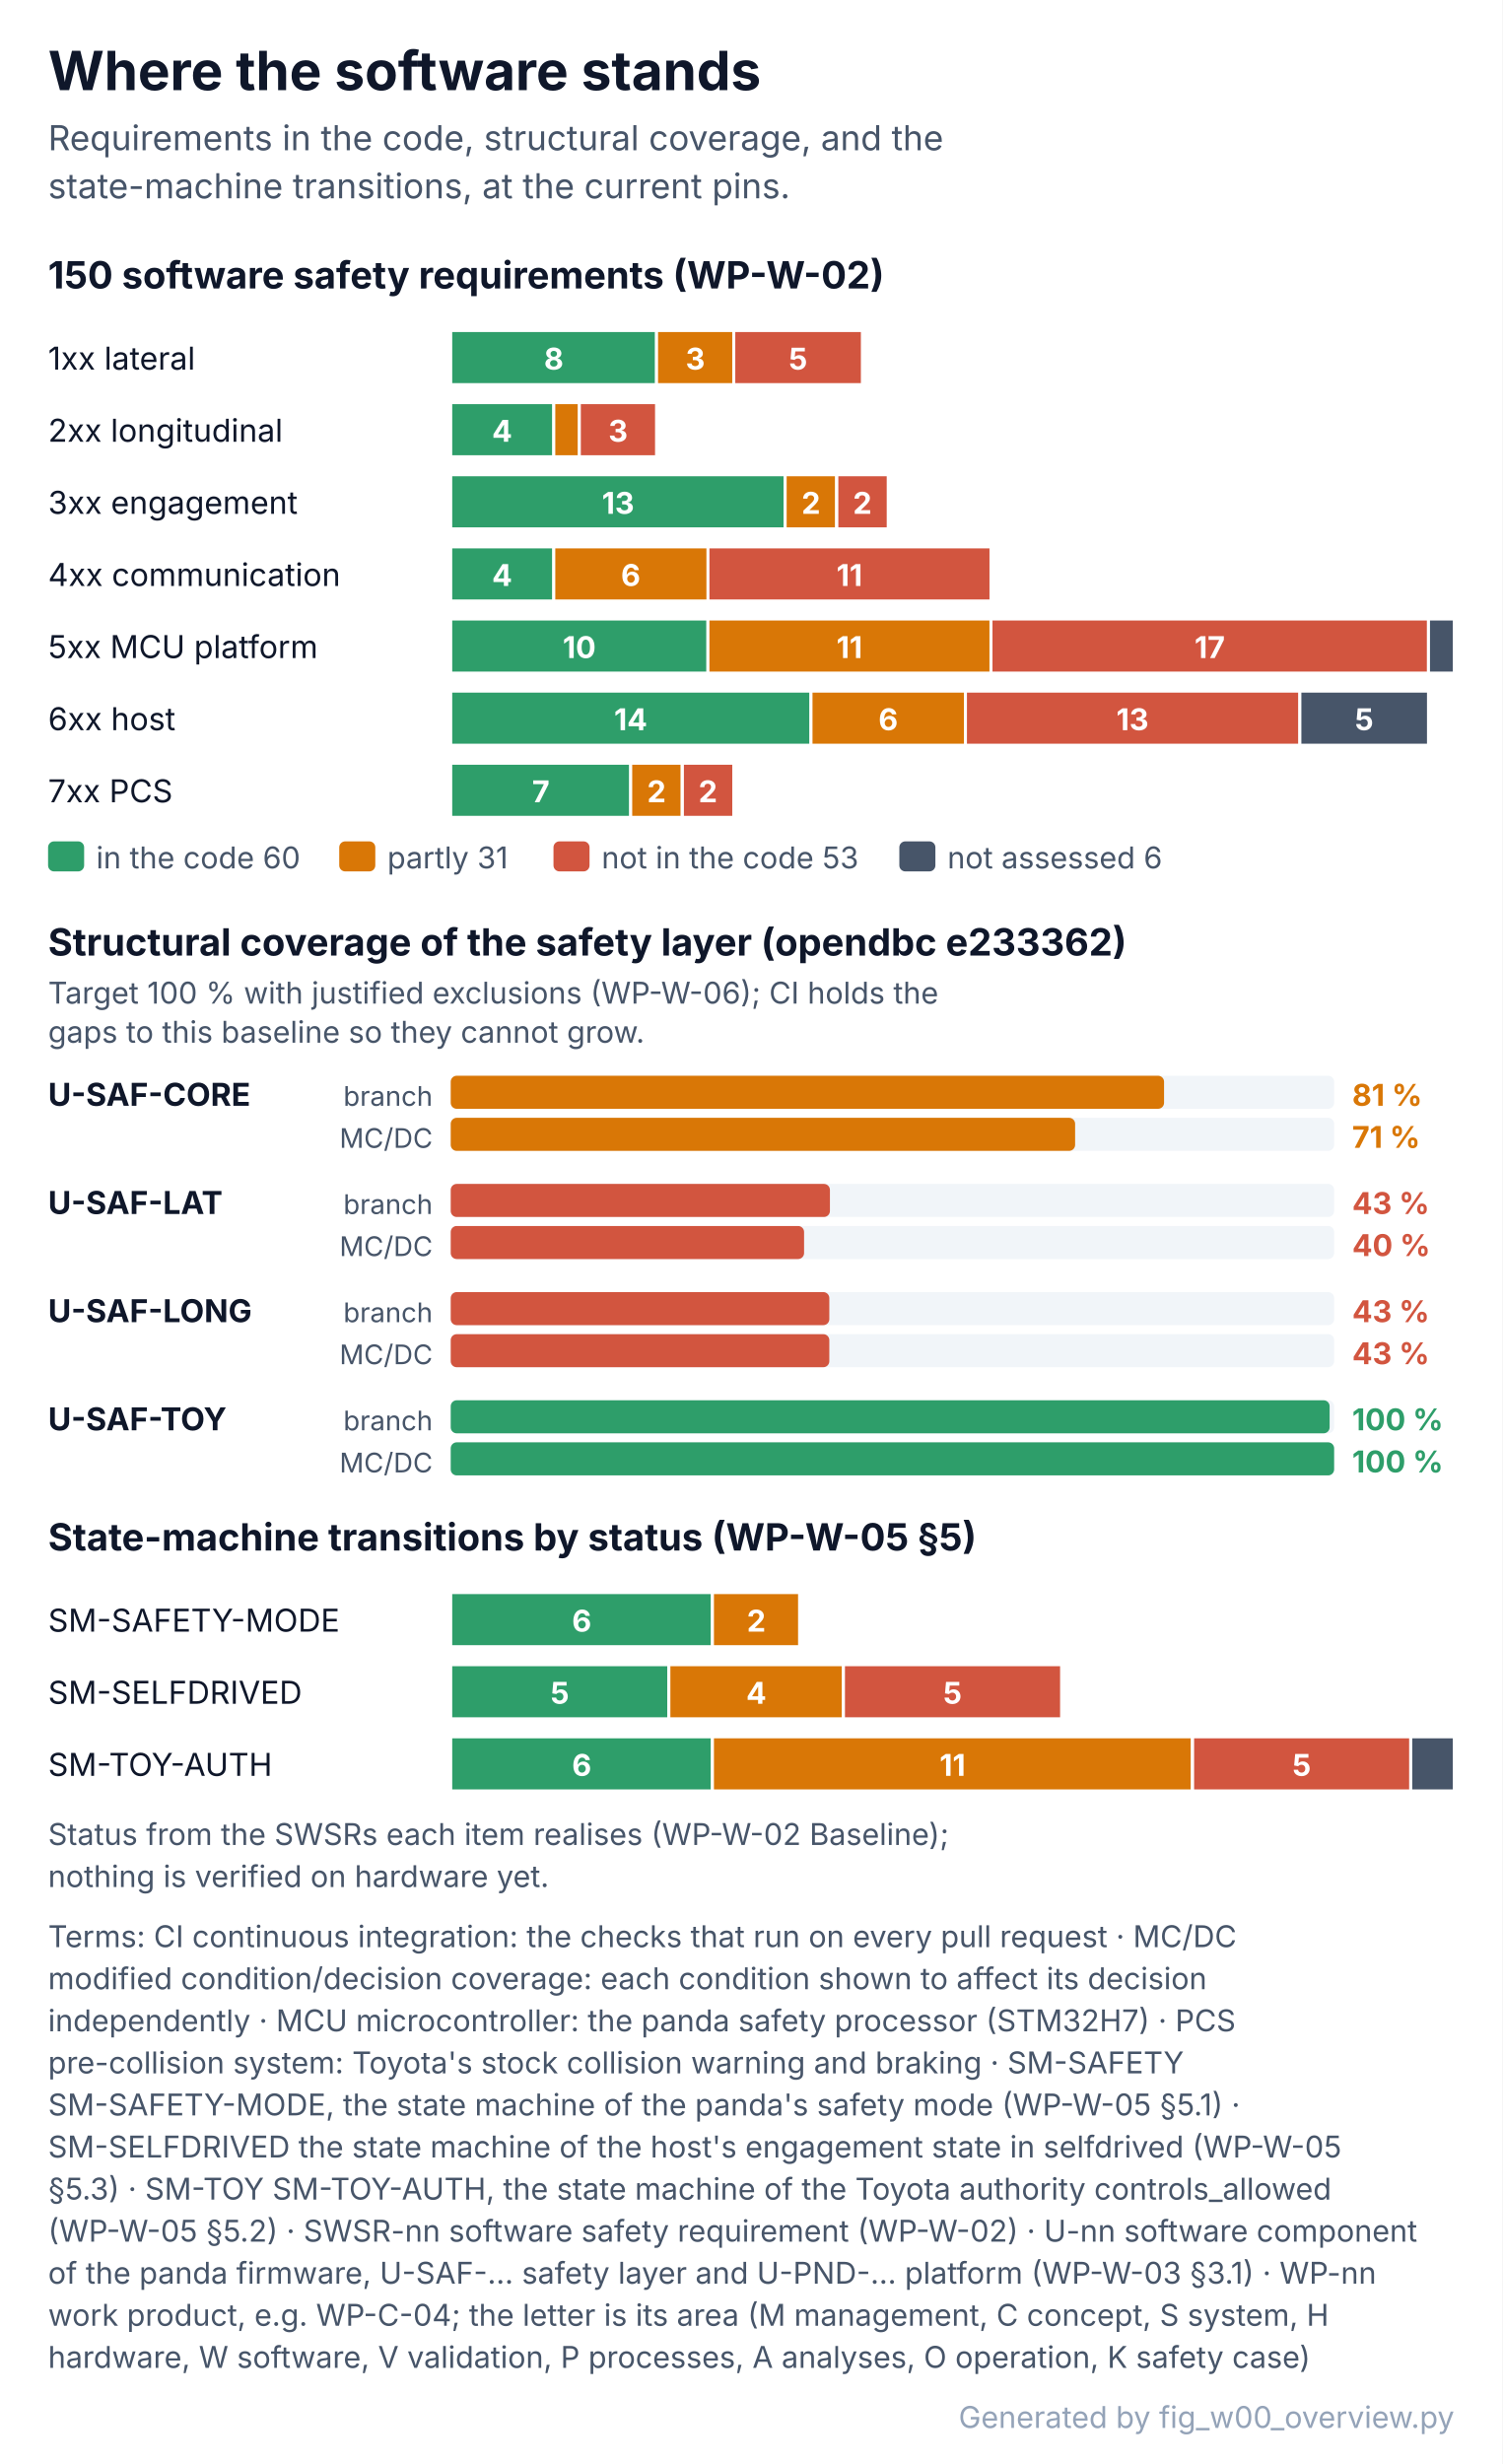
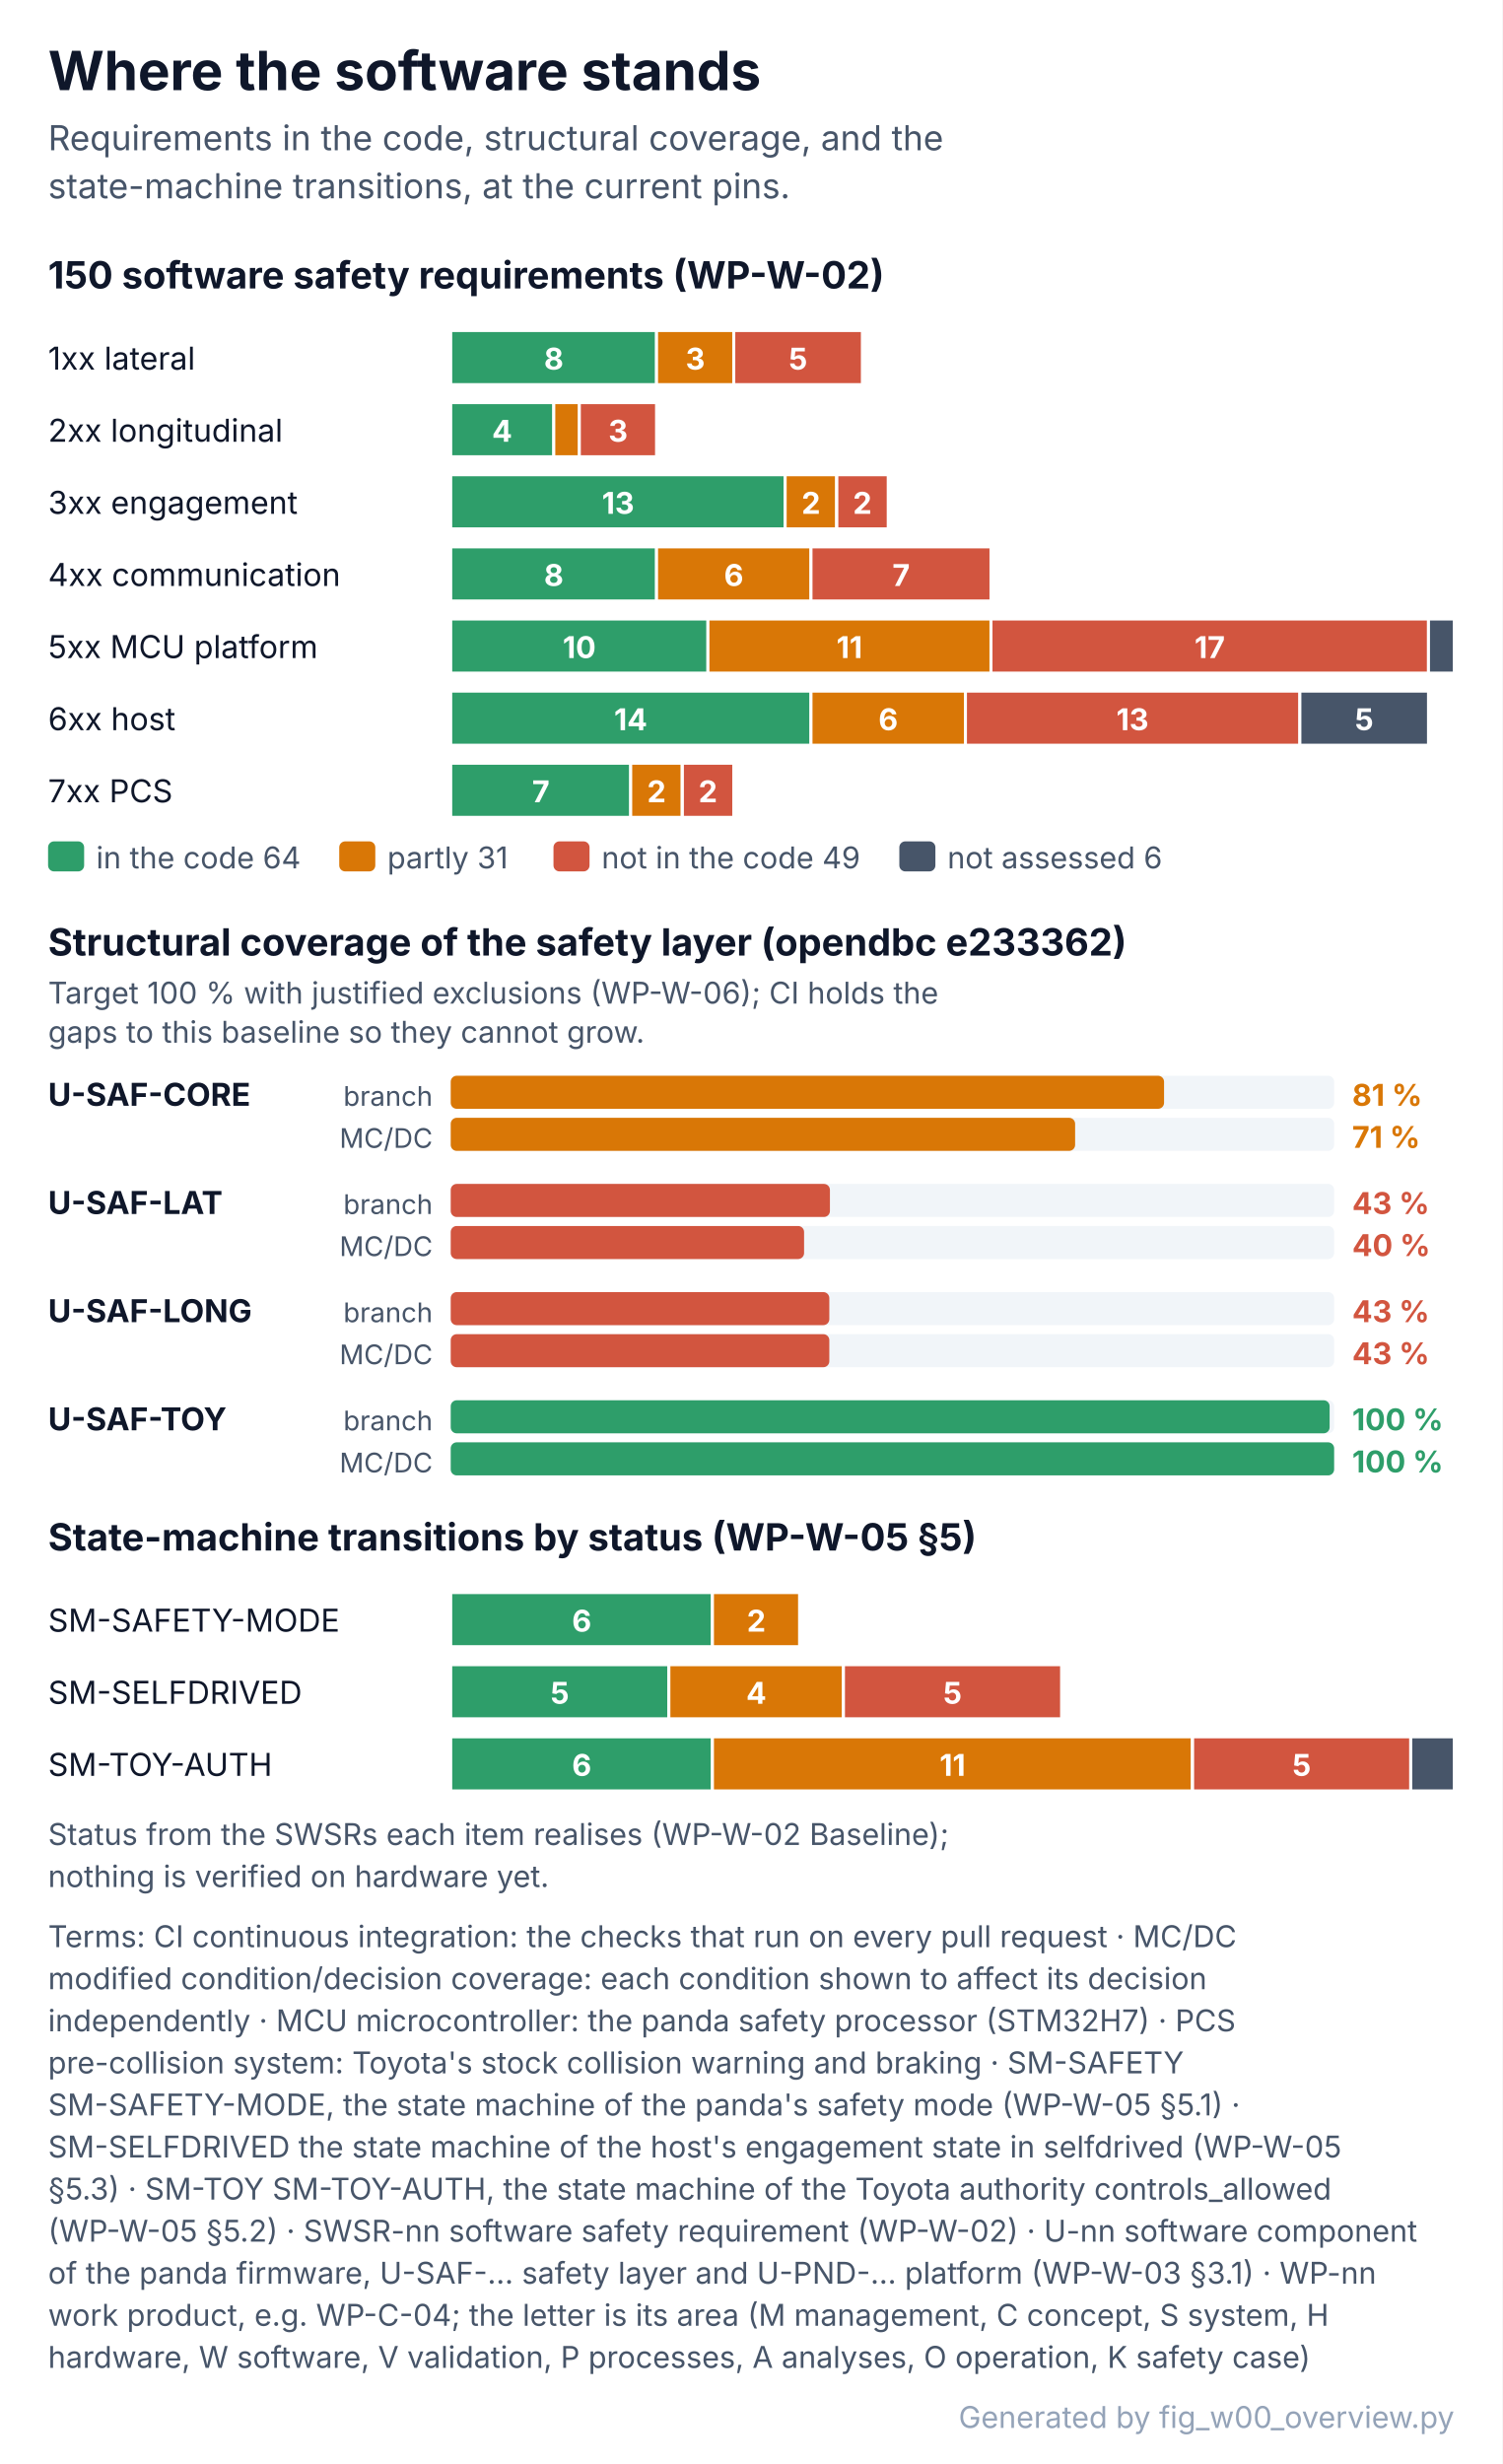
<svg xmlns="http://www.w3.org/2000/svg" width="500" height="820" viewBox="0 0 500 820" font-family="Inter, 'Segoe UI', Helvetica, Arial, sans-serif" role="img">
  <defs>
    <pattern id="hatch" patternUnits="userSpaceOnUse" width="6" height="6" patternTransform="rotate(45)">
      <rect width="6" height="6" fill="#F1F5F9" />
      <line x1="0" y1="0" x2="0" y2="6" stroke="#CBD5E1" stroke-width="2" />
    </pattern>
  </defs>
  <rect x="0" y="0" width="500" height="820" rx="0" fill="#FFFFFF" stroke="none" stroke-width="0" />
  <text x="16" y="30" font-size="18" fill="#0F172A" font-weight="700">Where the software stands</text>
  <text x="16" y="50" font-size="11.5" fill="#475569">Requirements in the code, structural coverage, and the</text>
  <text x="16" y="66" font-size="11.5" fill="#475569">state-machine transitions, at the current pins.</text>
  <text x="16" y="96" font-size="12.5" fill="#0F172A" font-weight="700">150 software safety requirements (WP-W-02)</text>
  <text x="16" y="123" font-size="10.5" fill="#0F172A">1xx lateral</text>
  <rect x="150" y="110" width="68.5" height="18" rx="0" fill="#2E9E6A" stroke="#FFFFFF" stroke-width="1" />
  <text x="184.3" y="123" font-size="10" fill="#FFFFFF" font-weight="700" text-anchor="middle">8</text>
  <rect x="218.5" y="110" width="25.7" height="18" rx="0" fill="#D97706" stroke="#FFFFFF" stroke-width="1" />
  <text x="231.4" y="123" font-size="10" fill="#FFFFFF" font-weight="700" text-anchor="middle">3</text>
  <rect x="244.2" y="110" width="42.8" height="18" rx="0" fill="#D2553F" stroke="#FFFFFF" stroke-width="1" />
  <text x="265.6" y="123" font-size="10" fill="#FFFFFF" font-weight="700" text-anchor="middle">5</text>
  <text x="16" y="147" font-size="10.5" fill="#0F172A">2xx longitudinal</text>
  <rect x="150" y="134" width="34.3" height="18" rx="0" fill="#2E9E6A" stroke="#FFFFFF" stroke-width="1" />
  <text x="167.1" y="147" font-size="10" fill="#FFFFFF" font-weight="700" text-anchor="middle">4</text>
  <rect x="184.3" y="134" width="8.6" height="18" rx="0" fill="#D97706" stroke="#FFFFFF" stroke-width="1" />
  <rect x="192.8" y="134" width="25.7" height="18" rx="0" fill="#D2553F" stroke="#FFFFFF" stroke-width="1" />
  <text x="205.7" y="147" font-size="10" fill="#FFFFFF" font-weight="700" text-anchor="middle">3</text>
  <text x="16" y="171" font-size="10.5" fill="#0F172A">3xx engagement</text>
  <rect x="150" y="158" width="111.3" height="18" rx="0" fill="#2E9E6A" stroke="#FFFFFF" stroke-width="1" />
  <text x="205.7" y="171" font-size="10" fill="#FFFFFF" font-weight="700" text-anchor="middle">13</text>
  <rect x="261.3" y="158" width="17.1" height="18" rx="0" fill="#D97706" stroke="#FFFFFF" stroke-width="1" />
  <text x="269.9" y="171" font-size="10" fill="#FFFFFF" font-weight="700" text-anchor="middle">2</text>
  <rect x="278.5" y="158" width="17.1" height="18" rx="0" fill="#D2553F" stroke="#FFFFFF" stroke-width="1" />
  <text x="287" y="171" font-size="10" fill="#FFFFFF" font-weight="700" text-anchor="middle">2</text>
  <text x="16" y="195" font-size="10.5" fill="#0F172A">4xx communication</text>
-   <rect x="150" y="182" width="34.3" height="18" rx="0" fill="#2E9E6A" stroke="#FFFFFF" stroke-width="1" />
-   <text x="167.1" y="195" font-size="10" fill="#FFFFFF" font-weight="700" text-anchor="middle">4</text>
-   <rect x="184.3" y="182" width="51.4" height="18" rx="0" fill="#D97706" stroke="#FFFFFF" stroke-width="1" />
-   <text x="209.9" y="195" font-size="10" fill="#FFFFFF" font-weight="700" text-anchor="middle">6</text>
-   <rect x="235.6" y="182" width="94.2" height="18" rx="0" fill="#D2553F" stroke="#FFFFFF" stroke-width="1" />
-   <text x="282.7" y="195" font-size="10" fill="#FFFFFF" font-weight="700" text-anchor="middle">11</text>
+   <rect x="150" y="182" width="68.5" height="18" rx="0" fill="#2E9E6A" stroke="#FFFFFF" stroke-width="1" />
+   <text x="184.3" y="195" font-size="10" fill="#FFFFFF" font-weight="700" text-anchor="middle">8</text>
+   <rect x="218.5" y="182" width="51.4" height="18" rx="0" fill="#D97706" stroke="#FFFFFF" stroke-width="1" />
+   <text x="244.2" y="195" font-size="10" fill="#FFFFFF" font-weight="700" text-anchor="middle">6</text>
+   <rect x="269.9" y="182" width="59.9" height="18" rx="0" fill="#D2553F" stroke="#FFFFFF" stroke-width="1" />
+   <text x="299.9" y="195" font-size="10" fill="#FFFFFF" font-weight="700" text-anchor="middle">7</text>
  <text x="16" y="219" font-size="10.5" fill="#0F172A">5xx MCU platform</text>
  <rect x="150" y="206" width="85.6" height="18" rx="0" fill="#2E9E6A" stroke="#FFFFFF" stroke-width="1" />
  <text x="192.8" y="219" font-size="10" fill="#FFFFFF" font-weight="700" text-anchor="middle">10</text>
  <rect x="235.6" y="206" width="94.2" height="18" rx="0" fill="#D97706" stroke="#FFFFFF" stroke-width="1" />
  <text x="282.7" y="219" font-size="10" fill="#FFFFFF" font-weight="700" text-anchor="middle">11</text>
  <rect x="329.8" y="206" width="145.6" height="18" rx="0" fill="#D2553F" stroke="#FFFFFF" stroke-width="1" />
  <text x="402.6" y="219" font-size="10" fill="#FFFFFF" font-weight="700" text-anchor="middle">17</text>
  <rect x="475.4" y="206" width="8.6" height="18" rx="0" fill="#475569" stroke="#FFFFFF" stroke-width="1" />
  <text x="16" y="243" font-size="10.5" fill="#0F172A">6xx host</text>
  <rect x="150" y="230" width="119.9" height="18" rx="0" fill="#2E9E6A" stroke="#FFFFFF" stroke-width="1" />
  <text x="209.9" y="243" font-size="10" fill="#FFFFFF" font-weight="700" text-anchor="middle">14</text>
  <rect x="269.9" y="230" width="51.4" height="18" rx="0" fill="#D97706" stroke="#FFFFFF" stroke-width="1" />
  <text x="295.6" y="243" font-size="10" fill="#FFFFFF" font-weight="700" text-anchor="middle">6</text>
  <rect x="321.3" y="230" width="111.3" height="18" rx="0" fill="#D2553F" stroke="#FFFFFF" stroke-width="1" />
  <text x="376.9" y="243" font-size="10" fill="#FFFFFF" font-weight="700" text-anchor="middle">13</text>
  <rect x="432.6" y="230" width="42.8" height="18" rx="0" fill="#475569" stroke="#FFFFFF" stroke-width="1" />
  <text x="454" y="243" font-size="10" fill="#FFFFFF" font-weight="700" text-anchor="middle">5</text>
  <text x="16" y="267" font-size="10.5" fill="#0F172A">7xx PCS</text>
  <rect x="150" y="254" width="59.9" height="18" rx="0" fill="#2E9E6A" stroke="#FFFFFF" stroke-width="1" />
  <text x="180" y="267" font-size="10" fill="#FFFFFF" font-weight="700" text-anchor="middle">7</text>
  <rect x="209.9" y="254" width="17.1" height="18" rx="0" fill="#D97706" stroke="#FFFFFF" stroke-width="1" />
  <text x="218.5" y="267" font-size="10" fill="#FFFFFF" font-weight="700" text-anchor="middle">2</text>
  <rect x="227.1" y="254" width="17.1" height="18" rx="0" fill="#D2553F" stroke="#FFFFFF" stroke-width="1" />
  <text x="235.6" y="267" font-size="10" fill="#FFFFFF" font-weight="700" text-anchor="middle">2</text>
  <rect x="16" y="280" width="12" height="10" rx="2" fill="#2E9E6A" stroke="none" stroke-width="1.2" />
-   <text x="32" y="289" font-size="10" fill="#475569">in the code 60</text>
+   <text x="32" y="289" font-size="10" fill="#475569">in the code 64</text>
  <rect x="112.9" y="280" width="12" height="10" rx="2" fill="#D97706" stroke="none" stroke-width="1.2" />
  <text x="128.9" y="289" font-size="10" fill="#475569">partly 31</text>
  <rect x="184.2" y="280" width="12" height="10" rx="2" fill="#D2553F" stroke="none" stroke-width="1.2" />
-   <text x="200.2" y="289" font-size="10" fill="#475569">not in the code 53</text>
+   <text x="200.2" y="289" font-size="10" fill="#475569">not in the code 49</text>
  <rect x="299.3" y="280" width="12" height="10" rx="2" fill="#475569" stroke="none" stroke-width="1.2" />
  <text x="315.3" y="289" font-size="10" fill="#475569">not assessed 6</text>
  <text x="16" y="318" font-size="12.5" fill="#0F172A" font-weight="700">Structural coverage of the safety layer (opendbc e233362)</text>
  <text x="16" y="334" font-size="10" fill="#475569">Target 100 % with justified exclusions (WP-W-06); CI holds the</text>
  <text x="16" y="347" font-size="10" fill="#475569">gaps to this baseline so they cannot grow.</text>
  <text x="16" y="368" font-size="10.5" fill="#0F172A" font-weight="700">U-SAF-CORE</text>
  <text x="144" y="368" font-size="9" fill="#475569" text-anchor="end">branch</text>
  <rect x="150" y="358" width="294" height="11" rx="2" fill="#F1F5F9" stroke="none" stroke-width="1.2" />
  <rect x="150" y="358" width="237.4" height="11" rx="2" fill="#D97706" stroke="none" stroke-width="1.2" />
  <text x="450" y="368" font-size="10" fill="#D97706" font-weight="700">81 %</text>
  <text x="144" y="382" font-size="9" fill="#475569" text-anchor="end">MC/DC</text>
  <rect x="150" y="372" width="294" height="11" rx="2" fill="#F1F5F9" stroke="none" stroke-width="1.2" />
  <rect x="150" y="372" width="207.8" height="11" rx="2" fill="#D97706" stroke="none" stroke-width="1.2" />
  <text x="450" y="382" font-size="10" fill="#D97706" font-weight="700">71 %</text>
  <text x="16" y="404" font-size="10.5" fill="#0F172A" font-weight="700">U-SAF-LAT</text>
  <text x="144" y="404" font-size="9" fill="#475569" text-anchor="end">branch</text>
  <rect x="150" y="394" width="294" height="11" rx="2" fill="#F1F5F9" stroke="none" stroke-width="1.2" />
  <rect x="150" y="394" width="126.2" height="11" rx="2" fill="#D2553F" stroke="none" stroke-width="1.2" />
  <text x="450" y="404" font-size="10" fill="#D2553F" font-weight="700">43 %</text>
  <text x="144" y="418" font-size="9" fill="#475569" text-anchor="end">MC/DC</text>
  <rect x="150" y="408" width="294" height="11" rx="2" fill="#F1F5F9" stroke="none" stroke-width="1.2" />
  <rect x="150" y="408" width="117.6" height="11" rx="2" fill="#D2553F" stroke="none" stroke-width="1.2" />
  <text x="450" y="418" font-size="10" fill="#D2553F" font-weight="700">40 %</text>
  <text x="16" y="440" font-size="10.5" fill="#0F172A" font-weight="700">U-SAF-LONG</text>
  <text x="144" y="440" font-size="9" fill="#475569" text-anchor="end">branch</text>
  <rect x="150" y="430" width="294" height="11" rx="2" fill="#F1F5F9" stroke="none" stroke-width="1.2" />
  <rect x="150" y="430" width="126" height="11" rx="2" fill="#D2553F" stroke="none" stroke-width="1.2" />
  <text x="450" y="440" font-size="10" fill="#D2553F" font-weight="700">43 %</text>
  <text x="144" y="454" font-size="9" fill="#475569" text-anchor="end">MC/DC</text>
  <rect x="150" y="444" width="294" height="11" rx="2" fill="#F1F5F9" stroke="none" stroke-width="1.2" />
  <rect x="150" y="444" width="126" height="11" rx="2" fill="#D2553F" stroke="none" stroke-width="1.2" />
  <text x="450" y="454" font-size="10" fill="#D2553F" font-weight="700">43 %</text>
  <text x="16" y="476" font-size="10.5" fill="#0F172A" font-weight="700">U-SAF-TOY</text>
  <text x="144" y="476" font-size="9" fill="#475569" text-anchor="end">branch</text>
  <rect x="150" y="466" width="294" height="11" rx="2" fill="#F1F5F9" stroke="none" stroke-width="1.2" />
  <rect x="150" y="466" width="292.5" height="11" rx="2" fill="#2E9E6A" stroke="none" stroke-width="1.2" />
  <text x="450" y="476" font-size="10" fill="#2E9E6A" font-weight="700">100 %</text>
  <text x="144" y="490" font-size="9" fill="#475569" text-anchor="end">MC/DC</text>
  <rect x="150" y="480" width="294" height="11" rx="2" fill="#F1F5F9" stroke="none" stroke-width="1.2" />
  <rect x="150" y="480" width="294" height="11" rx="2" fill="#2E9E6A" stroke="none" stroke-width="1.2" />
  <text x="450" y="490" font-size="10" fill="#2E9E6A" font-weight="700">100 %</text>
  <text x="16" y="516" font-size="12.5" fill="#0F172A" font-weight="700">State-machine transitions by status (WP-W-05 §5)</text>
  <text x="16" y="543" font-size="10.5" fill="#0F172A">SM-SAFETY-MODE</text>
  <rect x="150" y="530" width="87.1" height="18" rx="0" fill="#2E9E6A" stroke="#FFFFFF" stroke-width="1" />
  <text x="193.6" y="543" font-size="10" fill="#FFFFFF" font-weight="700" text-anchor="middle">6</text>
  <rect x="237.1" y="530" width="29" height="18" rx="0" fill="#D97706" stroke="#FFFFFF" stroke-width="1" />
  <text x="251.7" y="543" font-size="10" fill="#FFFFFF" font-weight="700" text-anchor="middle">2</text>
  <text x="16" y="567" font-size="10.5" fill="#0F172A">SM-SELFDRIVED</text>
  <rect x="150" y="554" width="72.6" height="18" rx="0" fill="#2E9E6A" stroke="#FFFFFF" stroke-width="1" />
  <text x="186.3" y="567" font-size="10" fill="#FFFFFF" font-weight="700" text-anchor="middle">5</text>
  <rect x="222.6" y="554" width="58.1" height="18" rx="0" fill="#D97706" stroke="#FFFFFF" stroke-width="1" />
  <text x="251.7" y="567" font-size="10" fill="#FFFFFF" font-weight="700" text-anchor="middle">4</text>
  <rect x="280.7" y="554" width="72.6" height="18" rx="0" fill="#D2553F" stroke="#FFFFFF" stroke-width="1" />
  <text x="317" y="567" font-size="10" fill="#FFFFFF" font-weight="700" text-anchor="middle">5</text>
  <text x="16" y="591" font-size="10.5" fill="#0F172A">SM-TOY-AUTH</text>
  <rect x="150" y="578" width="87.1" height="18" rx="0" fill="#2E9E6A" stroke="#FFFFFF" stroke-width="1" />
  <text x="193.6" y="591" font-size="10" fill="#FFFFFF" font-weight="700" text-anchor="middle">6</text>
  <rect x="237.1" y="578" width="159.7" height="18" rx="0" fill="#D97706" stroke="#FFFFFF" stroke-width="1" />
  <text x="317" y="591" font-size="10" fill="#FFFFFF" font-weight="700" text-anchor="middle">11</text>
  <rect x="396.9" y="578" width="72.6" height="18" rx="0" fill="#D2553F" stroke="#FFFFFF" stroke-width="1" />
  <text x="433.2" y="591" font-size="10" fill="#FFFFFF" font-weight="700" text-anchor="middle">5</text>
  <rect x="469.5" y="578" width="14.5" height="18" rx="0" fill="#475569" stroke="#FFFFFF" stroke-width="1" />
  <text x="16" y="614" font-size="10" fill="#475569">Status from the SWSRs each item realises (WP-W-02 Baseline);</text>
  <text x="16" y="628" font-size="10" fill="#475569">nothing is verified on hardware yet.</text>
  <g class="terms">
    <text x="16" y="648" font-size="10" fill="#475569">Terms: CI continuous integration: the checks that run on every pull request · MC/DC</text>
    <text x="16" y="662" font-size="10" fill="#475569">modified condition/decision coverage: each condition shown to affect its decision</text>
    <text x="16" y="676" font-size="10" fill="#475569">independently · MCU microcontroller: the panda safety processor (STM32H7) · PCS</text>
    <text x="16" y="690" font-size="10" fill="#475569">pre-collision system: Toyota's stock collision warning and braking · SM-SAFETY</text>
    <text x="16" y="704" font-size="10" fill="#475569">SM-SAFETY-MODE, the state machine of the panda's safety mode (WP-W-05 §5.1) ·</text>
    <text x="16" y="718" font-size="10" fill="#475569">SM-SELFDRIVED the state machine of the host's engagement state in selfdrived (WP-W-05</text>
    <text x="16" y="732" font-size="10" fill="#475569">§5.3) · SM-TOY SM-TOY-AUTH, the state machine of the Toyota authority controls_allowed</text>
    <text x="16" y="746" font-size="10" fill="#475569">(WP-W-05 §5.2) · SWSR-nn software safety requirement (WP-W-02) · U-nn software component</text>
    <text x="16" y="760" font-size="10" fill="#475569">of the panda firmware, U-SAF-… safety layer and U-PND-… platform (WP-W-03 §3.1) · WP-nn</text>
    <text x="16" y="774" font-size="10" fill="#475569">work product, e.g. WP-C-04; the letter is its area (M management, C concept, S system, H</text>
    <text x="16" y="788" font-size="10" fill="#475569">hardware, W software, V validation, P processes, A analyses, O operation, K safety case)</text>
  </g>
  <text x="484" y="808" font-size="10" fill="#94A3B8" text-anchor="end">Generated by fig_w00_overview.py</text>
</svg>
